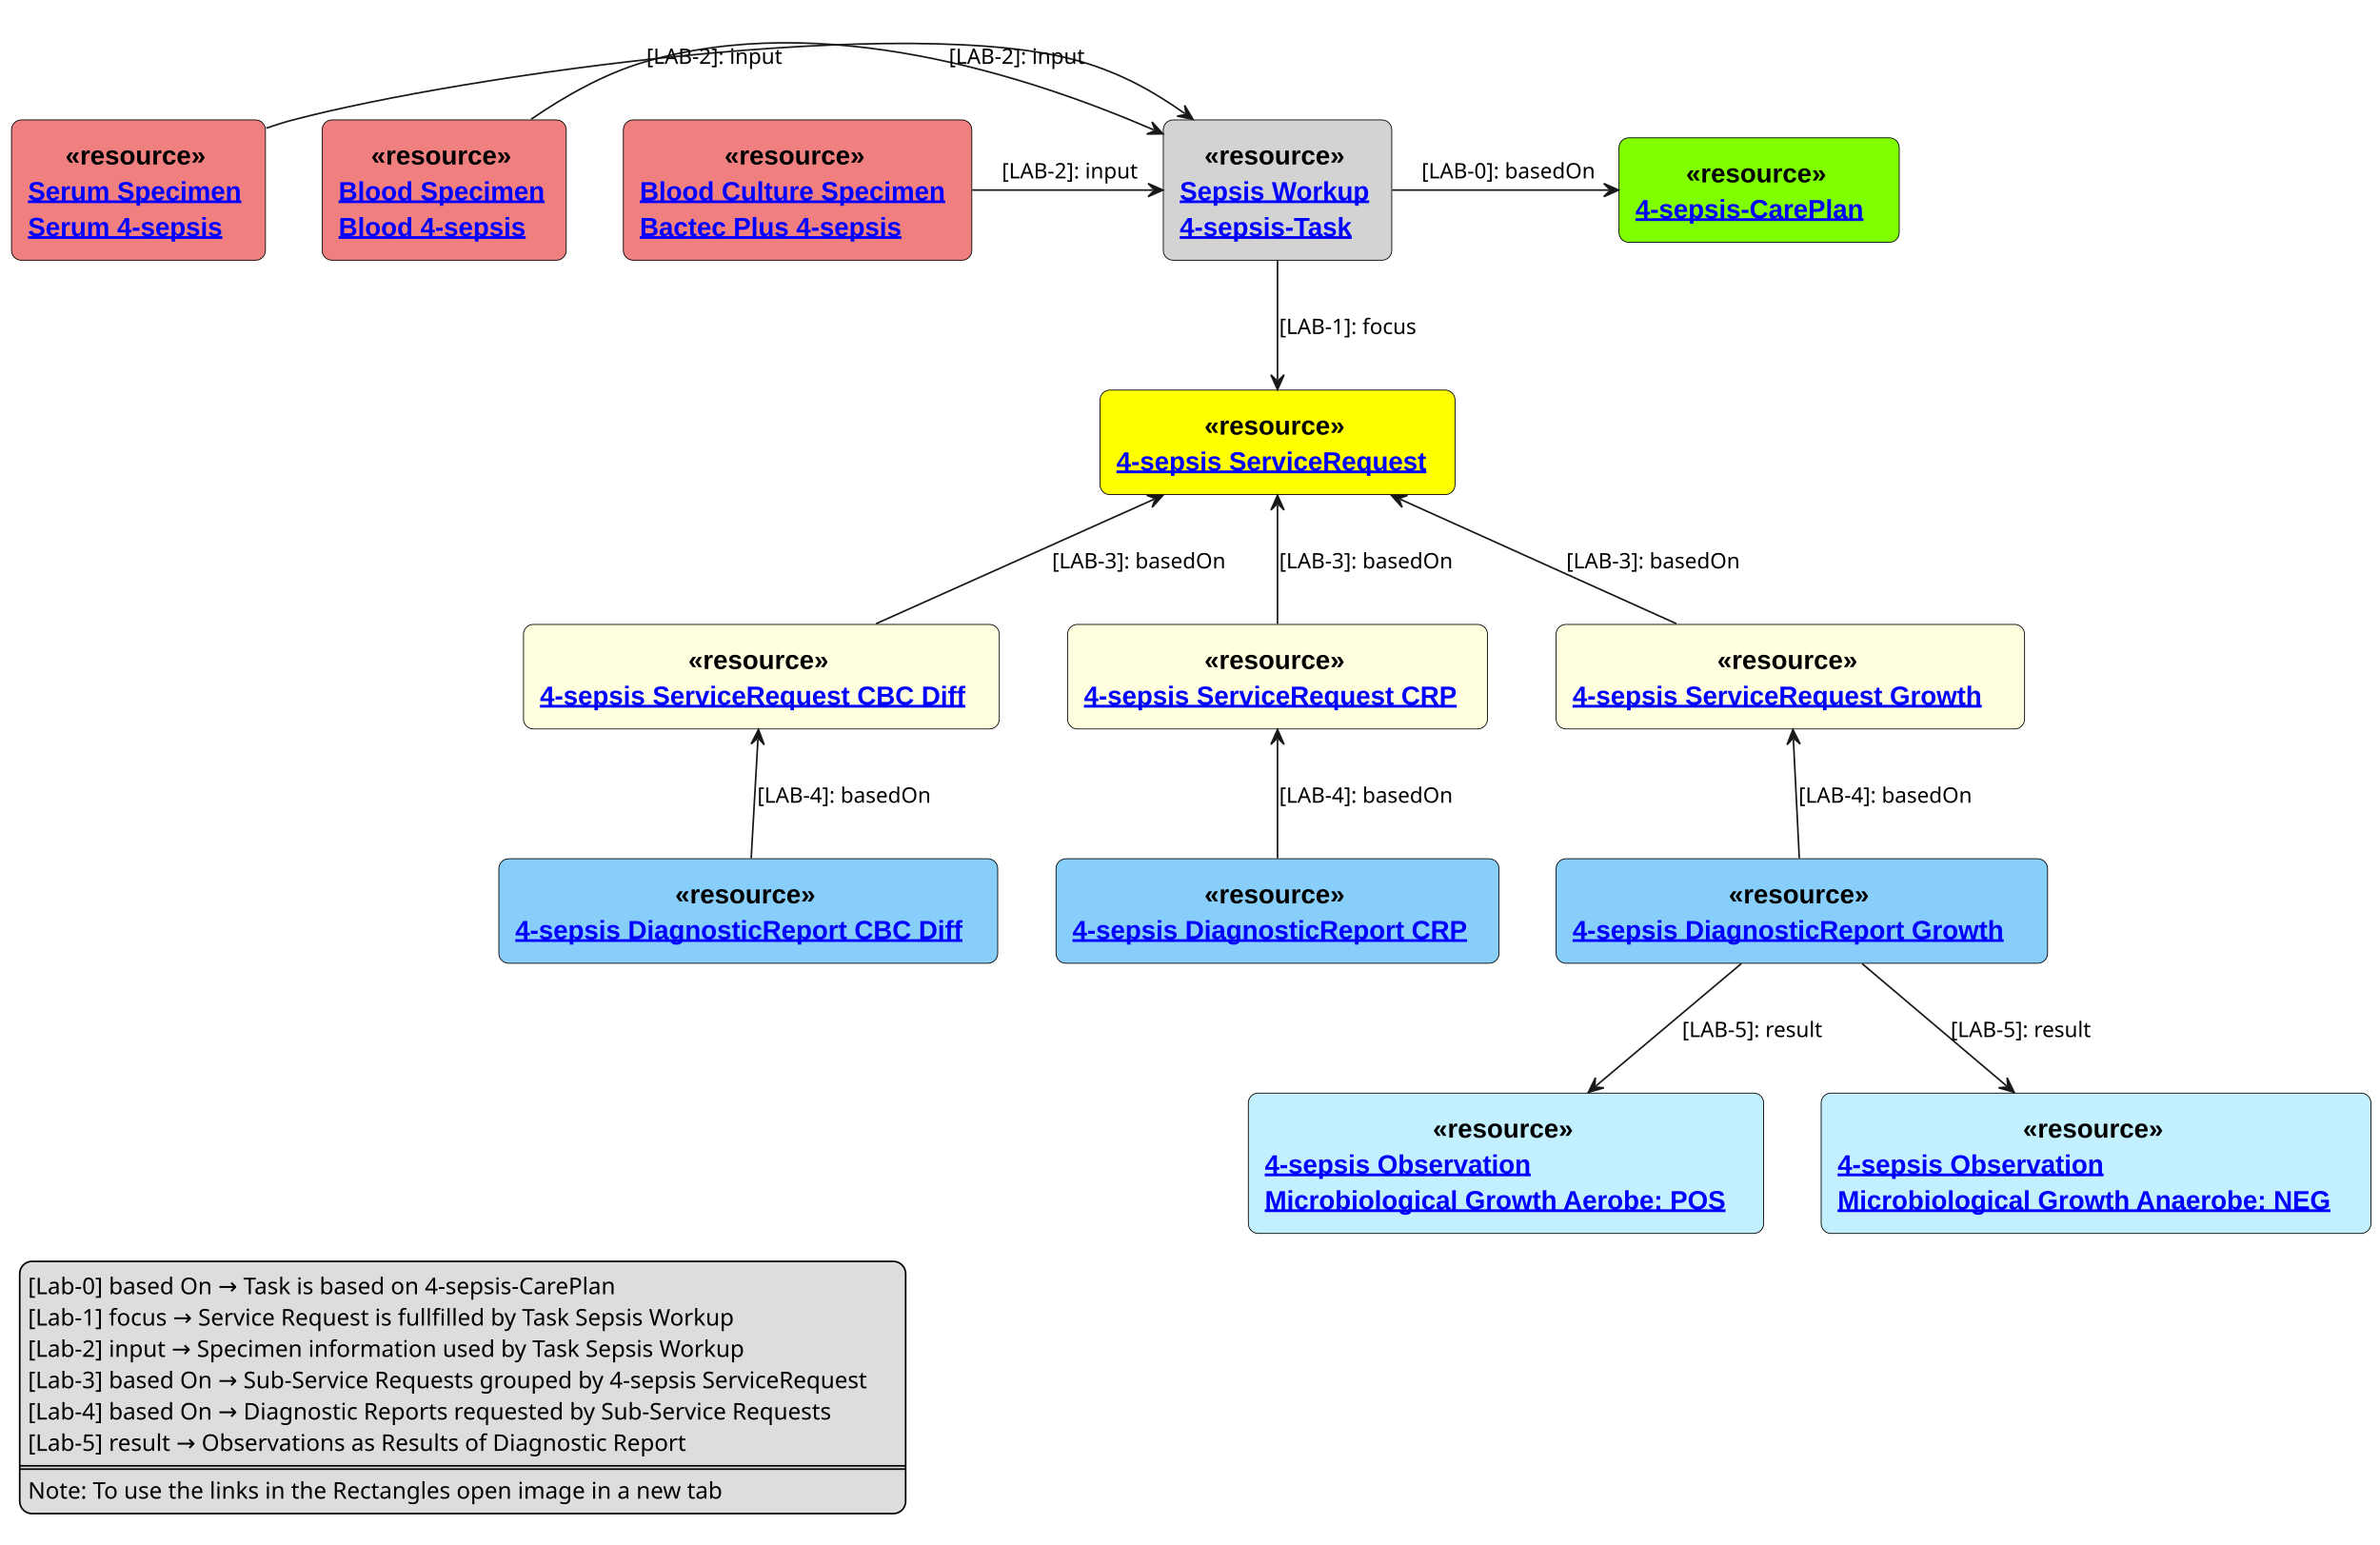
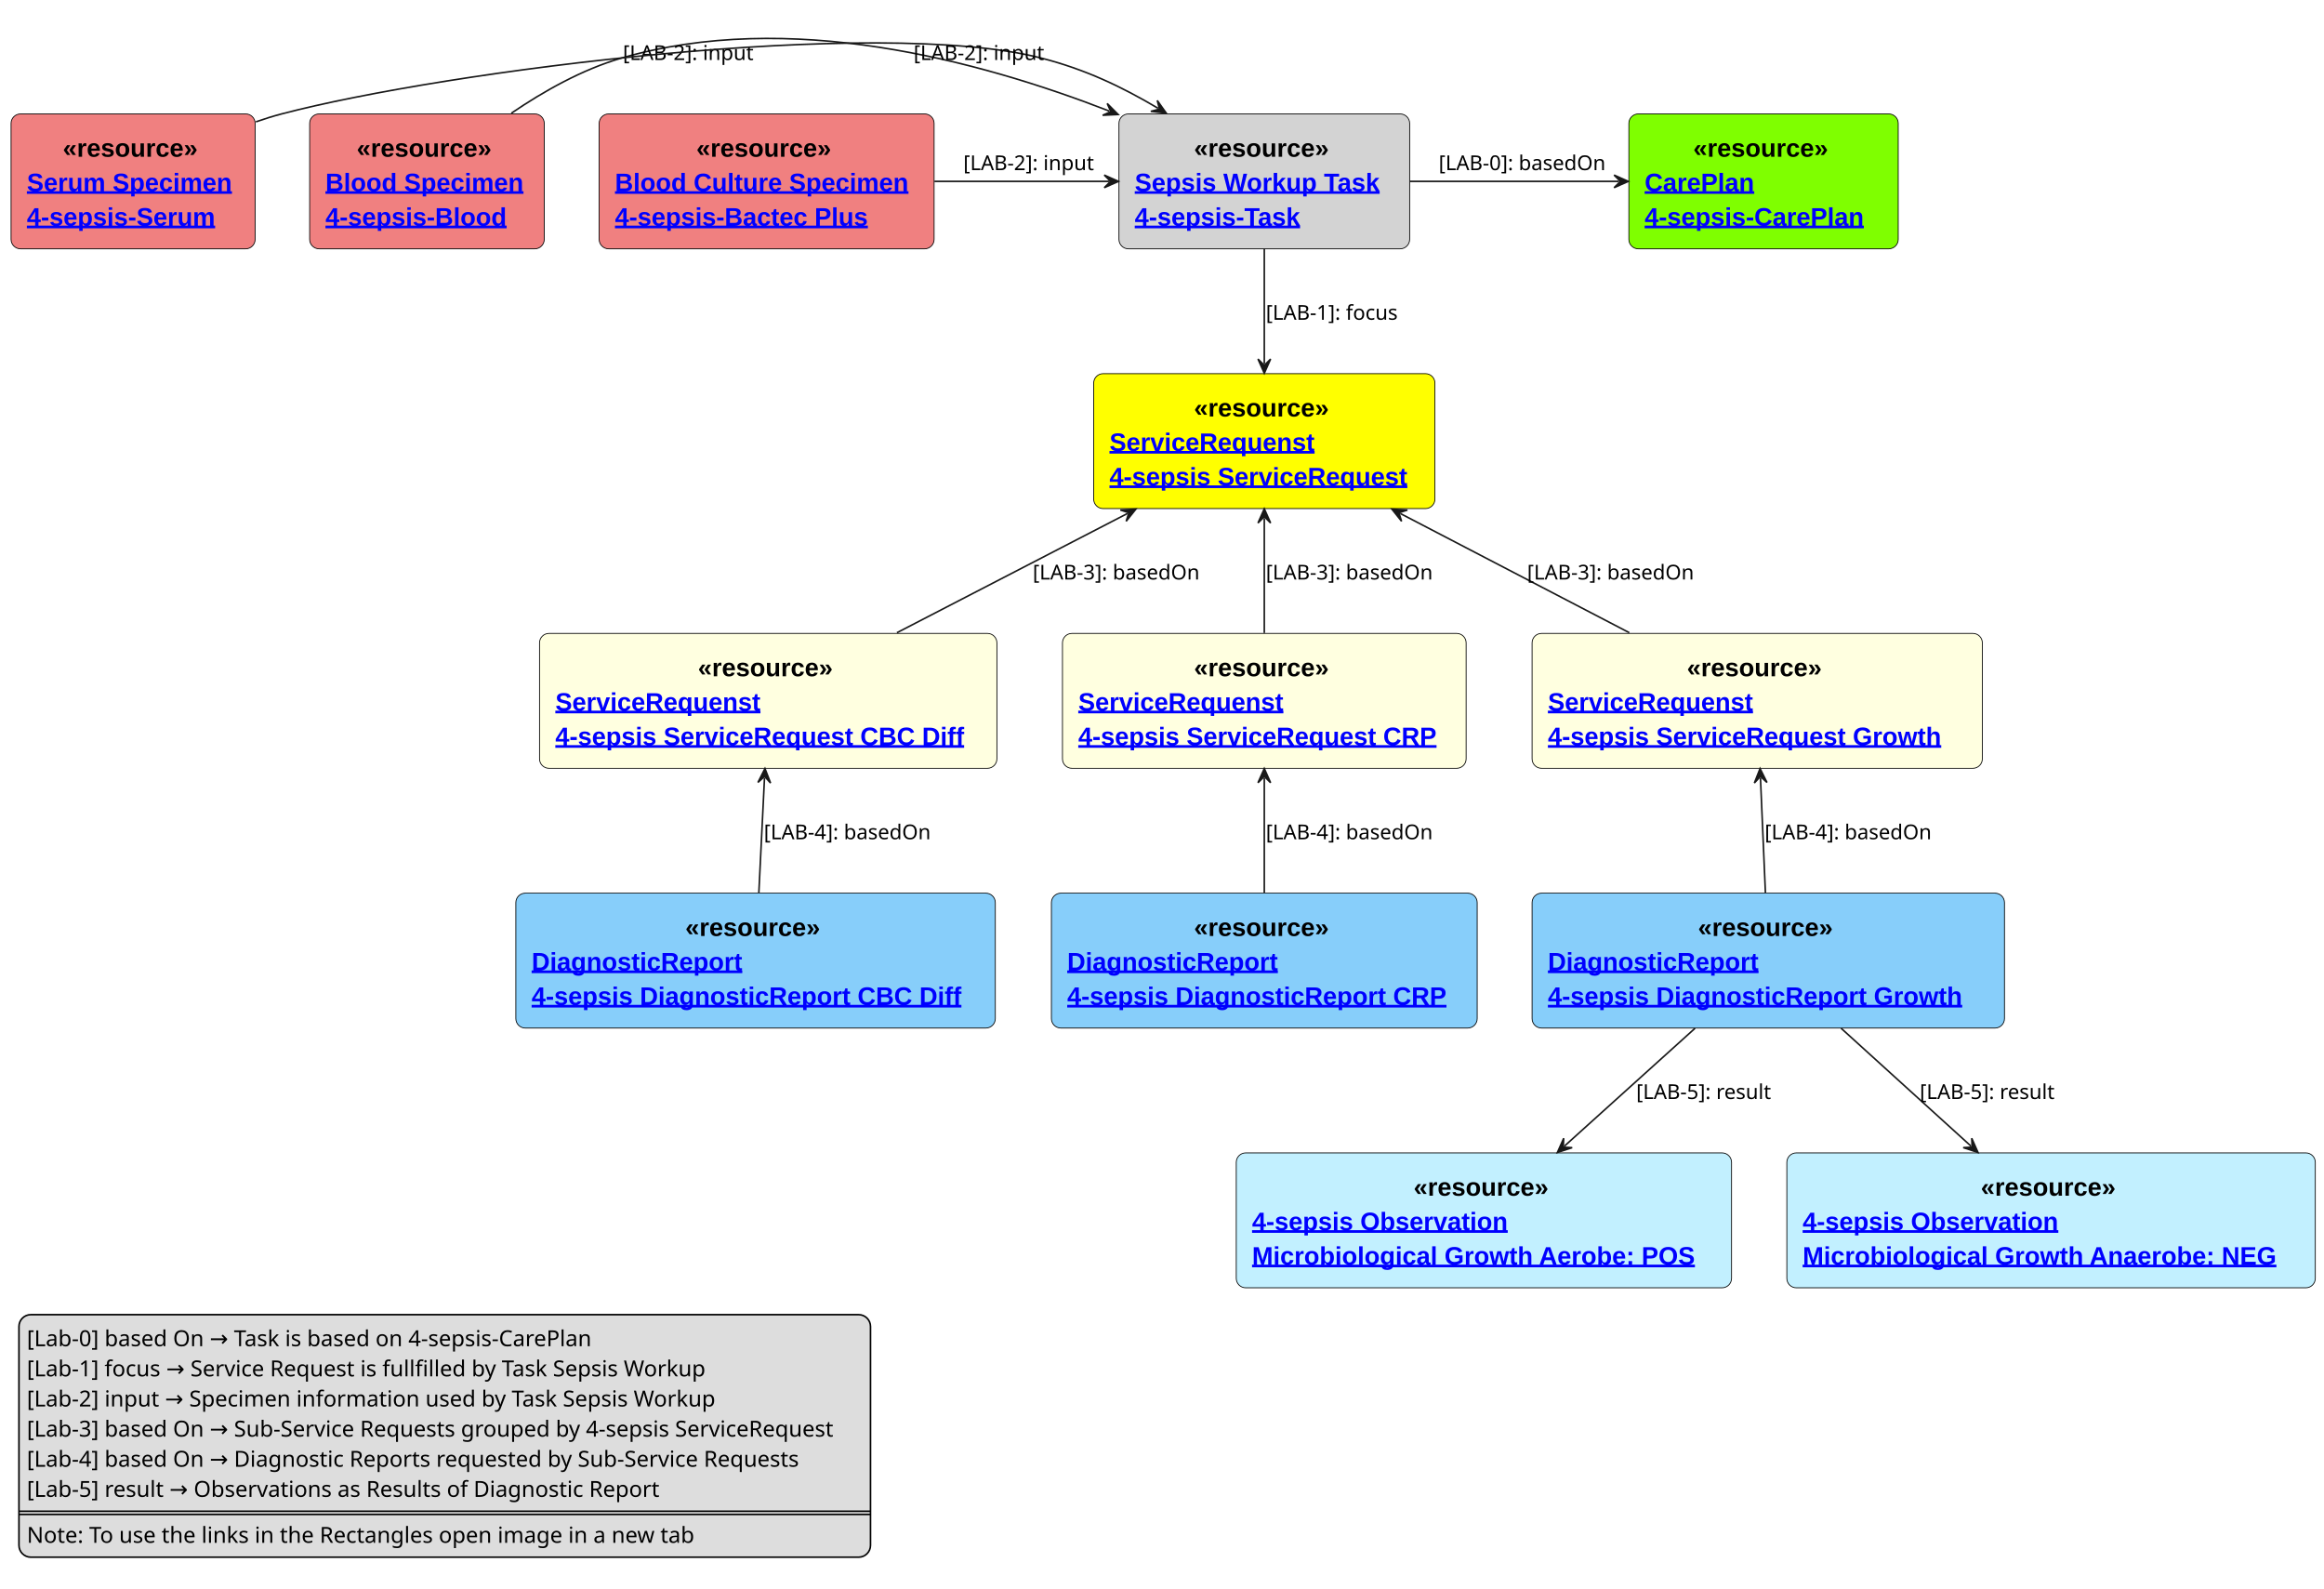
- <svg xmlns="http://www.w3.org/2000/svg" xmlns:xlink="http://www.w3.org/1999/xlink" contentStyleType="text/css" height="940px" preserveAspectRatio="none" style="width:1448px;height:940px;background:#FFFFFF;" version="1.1" viewBox="0 0 1448 940" width="1448px" zoomAndPan="magnify">
+ <svg xmlns="http://www.w3.org/2000/svg" xmlns:xlink="http://www.w3.org/1999/xlink" contentStyleType="text/css" height="1005px" preserveAspectRatio="none" style="width:1471px;height:1005px;background:#FFFFFF;" version="1.1" viewBox="0 0 1471 1005" width="1471px" zoomAndPan="magnify">
  <defs />
  <g>
    <g id="elem_CP">
-       <rect fill="#7FFF00" height="63.584" rx="6" ry="6" style="stroke:#000000;stroke-width:0.5;" width="170.5" x="985" y="83.86" />
-       <text fill="#000000" font-family="Arial" font-size="16" font-weight="bold" lengthAdjust="spacing" textLength="89" x="1025.75" y="110.964">«resource»</text>
+       <rect fill="#7FFF00" height="85.376" rx="6" ry="6" style="stroke:#000000;stroke-width:0.5;" width="170.5" x="1031" y="72.09" />
+       <text fill="#000000" font-family="Arial" font-size="16" font-weight="bold" lengthAdjust="spacing" textLength="89" x="1071.75" y="99.194">«resource»</text>
      <a href="CarePlan-4-sepsis-CarePlan.html" target="_top" title="CarePlan-4-sepsis-CarePlan.html" xlink:actuate="onRequest" xlink:href="CarePlan-4-sepsis-CarePlan.html" xlink:show="new" xlink:title="CarePlan-4-sepsis-CarePlan.html" xlink:type="simple">
-         <text fill="#0000FF" font-family="Arial" font-size="16" font-weight="bold" lengthAdjust="spacing" text-decoration="underline" textLength="142.5" x="995" y="132.756">4-sepsis-CarePlan</text>
-       </a>
-       <text fill="#000000" font-family="Arial" font-size="16" font-weight="bold" lengthAdjust="spacing" textLength="4" x="1141.5" y="132.756"> </text>
+         <text fill="#0000FF" font-family="Arial" font-size="16" font-weight="bold" lengthAdjust="spacing" text-decoration="underline" textLength="72" x="1041" y="120.986">CarePlan</text>
+       </a>
+       <a href="CarePlan-4-sepsis-CarePlan.html" target="_top" title="CarePlan-4-sepsis-CarePlan.html" xlink:actuate="onRequest" xlink:href="CarePlan-4-sepsis-CarePlan.html" xlink:show="new" xlink:title="CarePlan-4-sepsis-CarePlan.html" xlink:type="simple">
+         <text fill="#0000FF" font-family="Arial" font-size="16" font-weight="bold" lengthAdjust="spacing" text-decoration="underline" textLength="142.5" x="1041" y="142.778">4-sepsis-CarePlan</text>
+       </a>
+       <text fill="#000000" font-family="Arial" font-size="16" font-weight="bold" lengthAdjust="spacing" textLength="4" x="1187.5" y="142.778"> </text>
    </g>
    <g id="elem_SR">
-       <rect fill="#FFFF00" height="63.584" rx="6" ry="6" style="stroke:#000000;stroke-width:0.5;" width="216" x="669.25" y="237.34" />
-       <text fill="#000000" font-family="Arial" font-size="16" font-weight="bold" lengthAdjust="spacing" textLength="89" x="732.75" y="264.444">«resource»</text>
+       <rect fill="#FFFF00" height="85.376" rx="6" ry="6" style="stroke:#000000;stroke-width:0.5;" width="216" x="692.25" y="236.47" />
+       <text fill="#000000" font-family="Arial" font-size="16" font-weight="bold" lengthAdjust="spacing" textLength="89" x="755.75" y="263.574">«resource»</text>
      <a href="ServiceRequest-4-sepsis-ServiceRequest.html" target="_top" title="ServiceRequest-4-sepsis-ServiceRequest.html" xlink:actuate="onRequest" xlink:href="ServiceRequest-4-sepsis-ServiceRequest.html" xlink:show="new" xlink:title="ServiceRequest-4-sepsis-ServiceRequest.html" xlink:type="simple">
-         <text fill="#0000FF" font-family="Arial" font-size="16" font-weight="bold" lengthAdjust="spacing" text-decoration="underline" textLength="192" x="679.25" y="286.236">4-sepsis ServiceRequest</text>
-       </a>
-       <text fill="#000000" font-family="Arial" font-size="16" font-weight="bold" lengthAdjust="spacing" textLength="4" x="871.25" y="286.236"> </text>
+         <text fill="#0000FF" font-family="Arial" font-size="16" font-weight="bold" lengthAdjust="spacing" text-decoration="underline" textLength="133.5" x="702.25" y="285.366">ServiceRequenst</text>
+       </a>
+       <a href="ServiceRequest-4-sepsis-ServiceRequest.html" target="_top" title="ServiceRequest-4-sepsis-ServiceRequest.html" xlink:actuate="onRequest" xlink:href="ServiceRequest-4-sepsis-ServiceRequest.html" xlink:show="new" xlink:title="ServiceRequest-4-sepsis-ServiceRequest.html" xlink:type="simple">
+         <text fill="#0000FF" font-family="Arial" font-size="16" font-weight="bold" lengthAdjust="spacing" text-decoration="underline" textLength="192" x="702.25" y="307.158">4-sepsis ServiceRequest</text>
+       </a>
+       <text fill="#000000" font-family="Arial" font-size="16" font-weight="bold" lengthAdjust="spacing" textLength="4" x="894.25" y="307.158"> </text>
    </g>
    <g id="elem_SRDIFF">
-       <rect fill="#FFFFE0" height="63.584" rx="6" ry="6" style="stroke:#000000;stroke-width:0.5;" width="289.5" x="318.5" y="379.93" />
-       <text fill="#000000" font-family="Arial" font-size="16" font-weight="bold" lengthAdjust="spacing" textLength="89" x="418.75" y="407.034">«resource»</text>
+       <rect fill="#FFFFE0" height="85.376" rx="6" ry="6" style="stroke:#000000;stroke-width:0.5;" width="289.5" x="341.5" y="400.84" />
+       <text fill="#000000" font-family="Arial" font-size="16" font-weight="bold" lengthAdjust="spacing" textLength="89" x="441.75" y="427.944">«resource»</text>
      <a href="ServiceRequest-4-sepsis-ServiceRequestCBCDiff.html" target="_top" title="ServiceRequest-4-sepsis-ServiceRequestCBCDiff.html" xlink:actuate="onRequest" xlink:href="ServiceRequest-4-sepsis-ServiceRequestCBCDiff.html" xlink:show="new" xlink:title="ServiceRequest-4-sepsis-ServiceRequestCBCDiff.html" xlink:type="simple">
-         <text fill="#0000FF" font-family="Arial" font-size="16" font-weight="bold" lengthAdjust="spacing" text-decoration="underline" textLength="261.5" x="328.5" y="428.826">4-sepsis ServiceRequest CBC Diff</text>
-       </a>
-       <text fill="#000000" font-family="Arial" font-size="16" font-weight="bold" lengthAdjust="spacing" textLength="4" x="594" y="428.826"> </text>
+         <text fill="#0000FF" font-family="Arial" font-size="16" font-weight="bold" lengthAdjust="spacing" text-decoration="underline" textLength="133.5" x="351.5" y="449.736">ServiceRequenst</text>
+       </a>
+       <a href="ServiceRequest-4-sepsis-ServiceRequestCBCDiff.html" target="_top" title="ServiceRequest-4-sepsis-ServiceRequestCBCDiff.html" xlink:actuate="onRequest" xlink:href="ServiceRequest-4-sepsis-ServiceRequestCBCDiff.html" xlink:show="new" xlink:title="ServiceRequest-4-sepsis-ServiceRequestCBCDiff.html" xlink:type="simple">
+         <text fill="#0000FF" font-family="Arial" font-size="16" font-weight="bold" lengthAdjust="spacing" text-decoration="underline" textLength="261.5" x="351.5" y="471.528">4-sepsis ServiceRequest CBC Diff</text>
+       </a>
+       <text fill="#000000" font-family="Arial" font-size="16" font-weight="bold" lengthAdjust="spacing" textLength="4" x="617" y="471.528"> </text>
    </g>
    <g id="elem_SRCRP">
-       <rect fill="#FFFFE0" height="63.584" rx="6" ry="6" style="stroke:#000000;stroke-width:0.5;" width="255.5" x="649.5" y="379.93" />
-       <text fill="#000000" font-family="Arial" font-size="16" font-weight="bold" lengthAdjust="spacing" textLength="89" x="732.75" y="407.034">«resource»</text>
+       <rect fill="#FFFFE0" height="85.376" rx="6" ry="6" style="stroke:#000000;stroke-width:0.5;" width="255.5" x="672.5" y="400.84" />
+       <text fill="#000000" font-family="Arial" font-size="16" font-weight="bold" lengthAdjust="spacing" textLength="89" x="755.75" y="427.944">«resource»</text>
      <a href="ServiceRequest-4-sepsis-ServiceRequestCRP.html" target="_top" title="ServiceRequest-4-sepsis-ServiceRequestCRP.html" xlink:actuate="onRequest" xlink:href="ServiceRequest-4-sepsis-ServiceRequestCRP.html" xlink:show="new" xlink:title="ServiceRequest-4-sepsis-ServiceRequestCRP.html" xlink:type="simple">
-         <text fill="#0000FF" font-family="Arial" font-size="16" font-weight="bold" lengthAdjust="spacing" text-decoration="underline" textLength="227.5" x="659.5" y="428.826">4-sepsis ServiceRequest CRP</text>
-       </a>
-       <text fill="#000000" font-family="Arial" font-size="16" font-weight="bold" lengthAdjust="spacing" textLength="4" x="891" y="428.826"> </text>
+         <text fill="#0000FF" font-family="Arial" font-size="16" font-weight="bold" lengthAdjust="spacing" text-decoration="underline" textLength="133.5" x="682.5" y="449.736">ServiceRequenst</text>
+       </a>
+       <a href="ServiceRequest-4-sepsis-ServiceRequestCRP.html" target="_top" title="ServiceRequest-4-sepsis-ServiceRequestCRP.html" xlink:actuate="onRequest" xlink:href="ServiceRequest-4-sepsis-ServiceRequestCRP.html" xlink:show="new" xlink:title="ServiceRequest-4-sepsis-ServiceRequestCRP.html" xlink:type="simple">
+         <text fill="#0000FF" font-family="Arial" font-size="16" font-weight="bold" lengthAdjust="spacing" text-decoration="underline" textLength="227.5" x="682.5" y="471.528">4-sepsis ServiceRequest CRP</text>
+       </a>
+       <text fill="#000000" font-family="Arial" font-size="16" font-weight="bold" lengthAdjust="spacing" textLength="4" x="914" y="471.528"> </text>
    </g>
    <g id="elem_SRG">
-       <rect fill="#FFFFE0" height="63.584" rx="6" ry="6" style="stroke:#000000;stroke-width:0.5;" width="285" x="946.75" y="379.93" />
-       <text fill="#000000" font-family="Arial" font-size="16" font-weight="bold" lengthAdjust="spacing" textLength="89" x="1044.75" y="407.034">«resource»</text>
+       <rect fill="#FFFFE0" height="85.376" rx="6" ry="6" style="stroke:#000000;stroke-width:0.5;" width="285" x="969.75" y="400.84" />
+       <text fill="#000000" font-family="Arial" font-size="16" font-weight="bold" lengthAdjust="spacing" textLength="89" x="1067.75" y="427.944">«resource»</text>
      <a href="ServiceRequest-4-sepsis-ServiceRequestGrowth.html" target="_top" title="ServiceRequest-4-sepsis-ServiceRequestGrowth.html" xlink:actuate="onRequest" xlink:href="ServiceRequest-4-sepsis-ServiceRequestGrowth.html" xlink:show="new" xlink:title="ServiceRequest-4-sepsis-ServiceRequestGrowth.html" xlink:type="simple">
-         <text fill="#0000FF" font-family="Arial" font-size="16" font-weight="bold" lengthAdjust="spacing" text-decoration="underline" textLength="257" x="956.75" y="428.826">4-sepsis ServiceRequest Growth</text>
-       </a>
-       <text fill="#000000" font-family="Arial" font-size="16" font-weight="bold" lengthAdjust="spacing" textLength="4" x="1217.75" y="428.826"> </text>
+         <text fill="#0000FF" font-family="Arial" font-size="16" font-weight="bold" lengthAdjust="spacing" text-decoration="underline" textLength="133.5" x="979.75" y="449.736">ServiceRequenst</text>
+       </a>
+       <a href="ServiceRequest-4-sepsis-ServiceRequestGrowth.html" target="_top" title="ServiceRequest-4-sepsis-ServiceRequestGrowth.html" xlink:actuate="onRequest" xlink:href="ServiceRequest-4-sepsis-ServiceRequestGrowth.html" xlink:show="new" xlink:title="ServiceRequest-4-sepsis-ServiceRequestGrowth.html" xlink:type="simple">
+         <text fill="#0000FF" font-family="Arial" font-size="16" font-weight="bold" lengthAdjust="spacing" text-decoration="underline" textLength="257" x="979.75" y="471.528">4-sepsis ServiceRequest Growth</text>
+       </a>
+       <text fill="#000000" font-family="Arial" font-size="16" font-weight="bold" lengthAdjust="spacing" textLength="4" x="1240.75" y="471.528"> </text>
    </g>
    <g id="elem_DRG">
-       <rect fill="#87CEFA" height="63.584" rx="6" ry="6" style="stroke:#000000;stroke-width:0.5;" width="299" x="946.75" y="522.51" />
-       <text fill="#000000" font-family="Arial" font-size="16" font-weight="bold" lengthAdjust="spacing" textLength="89" x="1051.75" y="549.614">«resource»</text>
+       <rect fill="#87CEFA" height="85.376" rx="6" ry="6" style="stroke:#000000;stroke-width:0.5;" width="299" x="969.75" y="565.22" />
+       <text fill="#000000" font-family="Arial" font-size="16" font-weight="bold" lengthAdjust="spacing" textLength="89" x="1074.75" y="592.324">«resource»</text>
      <a href="DiagnosticReport-4-sepsis-DiagnosticReportGrowth.html" target="_top" title="DiagnosticReport-4-sepsis-DiagnosticReportGrowth.html" xlink:actuate="onRequest" xlink:href="DiagnosticReport-4-sepsis-DiagnosticReportGrowth.html" xlink:show="new" xlink:title="DiagnosticReport-4-sepsis-DiagnosticReportGrowth.html" xlink:type="simple">
-         <text fill="#0000FF" font-family="Arial" font-size="16" font-weight="bold" lengthAdjust="spacing" text-decoration="underline" textLength="275" x="956.75" y="571.406">4-sepsis DiagnosticReport Growth</text>
+         <text fill="#0000FF" font-family="Arial" font-size="16" font-weight="bold" lengthAdjust="spacing" text-decoration="underline" textLength="141" x="979.75" y="614.116">DiagnosticReport</text>
+       </a>
+       <a href="DiagnosticReport-4-sepsis-DiagnosticReportGrowth.html" target="_top" title="DiagnosticReport-4-sepsis-DiagnosticReportGrowth.html" xlink:actuate="onRequest" xlink:href="DiagnosticReport-4-sepsis-DiagnosticReportGrowth.html" xlink:show="new" xlink:title="DiagnosticReport-4-sepsis-DiagnosticReportGrowth.html" xlink:type="simple">
+         <text fill="#0000FF" font-family="Arial" font-size="16" font-weight="bold" lengthAdjust="spacing" text-decoration="underline" textLength="275" x="979.75" y="635.908">4-sepsis DiagnosticReport Growth</text>
      </a>
    </g>
    <g id="elem_DRDIFF">
-       <rect fill="#87CEFA" height="63.584" rx="6" ry="6" style="stroke:#000000;stroke-width:0.5;" width="303.5" x="303.5" y="522.51" />
-       <text fill="#000000" font-family="Arial" font-size="16" font-weight="bold" lengthAdjust="spacing" textLength="89" x="410.75" y="549.614">«resource»</text>
+       <rect fill="#87CEFA" height="85.376" rx="6" ry="6" style="stroke:#000000;stroke-width:0.5;" width="303.5" x="326.5" y="565.22" />
+       <text fill="#000000" font-family="Arial" font-size="16" font-weight="bold" lengthAdjust="spacing" textLength="89" x="433.75" y="592.324">«resource»</text>
      <a href="DiagnosticReport-4-sepsis-DiagnosticReportCBCDiff.html" target="_top" title="DiagnosticReport-4-sepsis-DiagnosticReportCBCDiff.html" xlink:actuate="onRequest" xlink:href="DiagnosticReport-4-sepsis-DiagnosticReportCBCDiff.html" xlink:show="new" xlink:title="DiagnosticReport-4-sepsis-DiagnosticReportCBCDiff.html" xlink:type="simple">
-         <text fill="#0000FF" font-family="Arial" font-size="16" font-weight="bold" lengthAdjust="spacing" text-decoration="underline" textLength="279.5" x="313.5" y="571.406">4-sepsis DiagnosticReport CBC Diff</text>
+         <text fill="#0000FF" font-family="Arial" font-size="16" font-weight="bold" lengthAdjust="spacing" text-decoration="underline" textLength="141" x="336.5" y="614.116">DiagnosticReport</text>
+       </a>
+       <a href="DiagnosticReport-4-sepsis-DiagnosticReportCBCDiff.html" target="_top" title="DiagnosticReport-4-sepsis-DiagnosticReportCBCDiff.html" xlink:actuate="onRequest" xlink:href="DiagnosticReport-4-sepsis-DiagnosticReportCBCDiff.html" xlink:show="new" xlink:title="DiagnosticReport-4-sepsis-DiagnosticReportCBCDiff.html" xlink:type="simple">
+         <text fill="#0000FF" font-family="Arial" font-size="16" font-weight="bold" lengthAdjust="spacing" text-decoration="underline" textLength="279.5" x="336.5" y="635.908">4-sepsis DiagnosticReport CBC Diff</text>
      </a>
    </g>
    <g id="elem_DRCRP">
-       <rect fill="#87CEFA" height="63.584" rx="6" ry="6" style="stroke:#000000;stroke-width:0.5;" width="269.5" x="642.5" y="522.51" />
-       <text fill="#000000" font-family="Arial" font-size="16" font-weight="bold" lengthAdjust="spacing" textLength="89" x="732.75" y="549.614">«resource»</text>
+       <rect fill="#87CEFA" height="85.376" rx="6" ry="6" style="stroke:#000000;stroke-width:0.5;" width="269.5" x="665.5" y="565.22" />
+       <text fill="#000000" font-family="Arial" font-size="16" font-weight="bold" lengthAdjust="spacing" textLength="89" x="755.75" y="592.324">«resource»</text>
      <a href="DiagnosticReport-4-sepsis-DiagnosticReportCRP.html" target="_top" title="DiagnosticReport-4-sepsis-DiagnosticReportCRP.html" xlink:actuate="onRequest" xlink:href="DiagnosticReport-4-sepsis-DiagnosticReportCRP.html" xlink:show="new" xlink:title="DiagnosticReport-4-sepsis-DiagnosticReportCRP.html" xlink:type="simple">
-         <text fill="#0000FF" font-family="Arial" font-size="16" font-weight="bold" lengthAdjust="spacing" text-decoration="underline" textLength="245.5" x="652.5" y="571.406">4-sepsis DiagnosticReport CRP</text>
+         <text fill="#0000FF" font-family="Arial" font-size="16" font-weight="bold" lengthAdjust="spacing" text-decoration="underline" textLength="141" x="675.5" y="614.116">DiagnosticReport</text>
+       </a>
+       <a href="DiagnosticReport-4-sepsis-DiagnosticReportCRP.html" target="_top" title="DiagnosticReport-4-sepsis-DiagnosticReportCRP.html" xlink:actuate="onRequest" xlink:href="DiagnosticReport-4-sepsis-DiagnosticReportCRP.html" xlink:show="new" xlink:title="DiagnosticReport-4-sepsis-DiagnosticReportCRP.html" xlink:type="simple">
+         <text fill="#0000FF" font-family="Arial" font-size="16" font-weight="bold" lengthAdjust="spacing" text-decoration="underline" textLength="245.5" x="675.5" y="635.908">4-sepsis DiagnosticReport CRP</text>
      </a>
    </g>
    <g id="elem_OMA">
-       <rect fill="#C2F0FF" height="85.376" rx="6" ry="6" style="stroke:#000000;stroke-width:0.5;" width="313.5" x="759.5" y="665.09" />
-       <text fill="#000000" font-family="Arial" font-size="16" font-weight="bold" lengthAdjust="spacing" textLength="89" x="871.75" y="692.194">«resource»</text>
+       <rect fill="#C2F0FF" height="85.376" rx="6" ry="6" style="stroke:#000000;stroke-width:0.5;" width="313.5" x="782.5" y="729.59" />
+       <text fill="#000000" font-family="Arial" font-size="16" font-weight="bold" lengthAdjust="spacing" textLength="89" x="894.75" y="756.694">«resource»</text>
      <a href="Observation-observationMicrobiolGrowthAerobe.html" target="_top" title="Observation-observationMicrobiolGrowthAerobe.html" xlink:actuate="onRequest" xlink:href="Observation-observationMicrobiolGrowthAerobe.html" xlink:show="new" xlink:title="Observation-observationMicrobiolGrowthAerobe.html" xlink:type="simple">
-         <text fill="#0000FF" font-family="Arial" font-size="16" font-weight="bold" lengthAdjust="spacing" text-decoration="underline" textLength="168.5" x="769.5" y="713.986">4-sepsis Observation</text>
+         <text fill="#0000FF" font-family="Arial" font-size="16" font-weight="bold" lengthAdjust="spacing" text-decoration="underline" textLength="168.5" x="792.5" y="778.486">4-sepsis Observation</text>
      </a>
      <a href="Observation-observationMicrobiolGrowthAerobe.html" target="_top" title="Observation-observationMicrobiolGrowthAerobe.html" xlink:actuate="onRequest" xlink:href="Observation-observationMicrobiolGrowthAerobe.html" xlink:show="new" xlink:title="Observation-observationMicrobiolGrowthAerobe.html" xlink:type="simple">
-         <text fill="#0000FF" font-family="Arial" font-size="16" font-weight="bold" lengthAdjust="spacing" text-decoration="underline" textLength="293.5" x="769.5" y="735.778">Microbiological Growth Aerobe: POS</text>
+         <text fill="#0000FF" font-family="Arial" font-size="16" font-weight="bold" lengthAdjust="spacing" text-decoration="underline" textLength="293.5" x="792.5" y="800.278">Microbiological Growth Aerobe: POS</text>
      </a>
    </g>
    <g id="elem_OMANA">
-       <rect fill="#C2F0FF" height="85.376" rx="6" ry="6" style="stroke:#000000;stroke-width:0.5;" width="334.5" x="1108" y="665.09" />
-       <text fill="#000000" font-family="Arial" font-size="16" font-weight="bold" lengthAdjust="spacing" textLength="89" x="1230.75" y="692.194">«resource»</text>
+       <rect fill="#C2F0FF" height="85.376" rx="6" ry="6" style="stroke:#000000;stroke-width:0.5;" width="334.5" x="1131" y="729.59" />
+       <text fill="#000000" font-family="Arial" font-size="16" font-weight="bold" lengthAdjust="spacing" textLength="89" x="1253.75" y="756.694">«resource»</text>
      <a href="Observation-observationMicrobiolGrowthAnaerobe.html" target="_top" title="Observation-observationMicrobiolGrowthAnaerobe.html" xlink:actuate="onRequest" xlink:href="Observation-observationMicrobiolGrowthAnaerobe.html" xlink:show="new" xlink:title="Observation-observationMicrobiolGrowthAnaerobe.html" xlink:type="simple">
-         <text fill="#0000FF" font-family="Arial" font-size="16" font-weight="bold" lengthAdjust="spacing" text-decoration="underline" textLength="168.5" x="1118" y="713.986">4-sepsis Observation</text>
+         <text fill="#0000FF" font-family="Arial" font-size="16" font-weight="bold" lengthAdjust="spacing" text-decoration="underline" textLength="168.5" x="1141" y="778.486">4-sepsis Observation</text>
      </a>
      <a href="Observation-observationMicrobiolGrowthAnaerobe.html" target="_top" title="Observation-observationMicrobiolGrowthAnaerobe.html" xlink:actuate="onRequest" xlink:href="Observation-observationMicrobiolGrowthAnaerobe.html" xlink:show="new" xlink:title="Observation-observationMicrobiolGrowthAnaerobe.html" xlink:type="simple">
-         <text fill="#0000FF" font-family="Arial" font-size="16" font-weight="bold" lengthAdjust="spacing" text-decoration="underline" textLength="314.5" x="1118" y="735.778">Microbiological Growth Anaerobe: NEG</text>
+         <text fill="#0000FF" font-family="Arial" font-size="16" font-weight="bold" lengthAdjust="spacing" text-decoration="underline" textLength="314.5" x="1141" y="800.278">Microbiological Growth Anaerobe: NEG</text>
      </a>
    </g>
    <g id="elem_T1">
-       <rect fill="#D3D3D3" height="85.376" rx="6" ry="6" style="stroke:#000000;stroke-width:0.5;" width="139" x="707.75" y="72.97" />
-       <text fill="#000000" font-family="Arial" font-size="16" font-weight="bold" lengthAdjust="spacing" textLength="89" x="732.75" y="100.074">«resource»</text>
+       <rect fill="#D3D3D3" height="85.376" rx="6" ry="6" style="stroke:#000000;stroke-width:0.5;" width="184" x="708.25" y="72.09" />
+       <text fill="#000000" font-family="Arial" font-size="16" font-weight="bold" lengthAdjust="spacing" textLength="89" x="755.75" y="99.194">«resource»</text>
      <a href="Task-4-sepsis-Task.html" target="_top" title="Task-4-sepsis-Task.html" xlink:actuate="onRequest" xlink:href="Task-4-sepsis-Task.html" xlink:show="new" xlink:title="Task-4-sepsis-Task.html" xlink:type="simple">
-         <text fill="#0000FF" font-family="Arial" font-size="16" font-weight="bold" lengthAdjust="spacing" text-decoration="underline" textLength="119" x="717.75" y="121.866">Sepsis Workup</text>
+         <text fill="#0000FF" font-family="Arial" font-size="16" font-weight="bold" lengthAdjust="spacing" text-decoration="underline" textLength="164" x="718.25" y="120.986">Sepsis Workup  Task</text>
      </a>
      <a href="Task-4-sepsis-Task.html" target="_top" title="Task-4-sepsis-Task.html" xlink:actuate="onRequest" xlink:href="Task-4-sepsis-Task.html" xlink:show="new" xlink:title="Task-4-sepsis-Task.html" xlink:type="simple">
-         <text fill="#0000FF" font-family="Arial" font-size="16" font-weight="bold" lengthAdjust="spacing" text-decoration="underline" textLength="107.5" x="717.75" y="143.658">4-sepsis-Task</text>
+         <text fill="#0000FF" font-family="Arial" font-size="16" font-weight="bold" lengthAdjust="spacing" text-decoration="underline" textLength="107.5" x="718.25" y="142.778">4-sepsis-Task</text>
      </a>
    </g>
    <g id="elem_BBS">
-       <rect fill="#F08080" height="85.376" rx="6" ry="6" style="stroke:#000000;stroke-width:0.5;" width="212" x="379.25" y="72.97" />
-       <text fill="#000000" font-family="Arial" font-size="16" font-weight="bold" lengthAdjust="spacing" textLength="89" x="440.75" y="100.074">«resource»</text>
-       <a href="Specimen-Blood-bactec-plus-4-sepsis.html" target="_top" title="Specimen-Blood-bactec-plus-4-sepsis.html" xlink:actuate="onRequest" xlink:href="Specimen-Blood-bactec-plus-4-sepsis.html" xlink:show="new" xlink:title="Specimen-Blood-bactec-plus-4-sepsis.html" xlink:type="simple">
-         <text fill="#0000FF" font-family="Arial" font-size="16" font-weight="bold" lengthAdjust="spacing" text-decoration="underline" textLength="192" x="389.25" y="121.866">Blood Culture Specimen</text>
-       </a>
-       <a href="Specimen-Blood-bactec-plus-4-sepsis.html" target="_top" title="Specimen-Blood-bactec-plus-4-sepsis.html" xlink:actuate="onRequest" xlink:href="Specimen-Blood-bactec-plus-4-sepsis.html" xlink:show="new" xlink:title="Specimen-Blood-bactec-plus-4-sepsis.html" xlink:type="simple">
-         <text fill="#0000FF" font-family="Arial" font-size="16" font-weight="bold" lengthAdjust="spacing" text-decoration="underline" textLength="160" x="389.25" y="143.658">Bactec Plus 4-sepsis</text>
+       <rect fill="#F08080" height="85.376" rx="6" ry="6" style="stroke:#000000;stroke-width:0.5;" width="212" x="379.25" y="72.09" />
+       <text fill="#000000" font-family="Arial" font-size="16" font-weight="bold" lengthAdjust="spacing" textLength="89" x="440.75" y="99.194">«resource»</text>
+       <a href="Specimen-4-sepsis-Blood-bactec-plus.html" target="_top" title="Specimen-4-sepsis-Blood-bactec-plus.html" xlink:actuate="onRequest" xlink:href="Specimen-4-sepsis-Blood-bactec-plus.html" xlink:show="new" xlink:title="Specimen-4-sepsis-Blood-bactec-plus.html" xlink:type="simple">
+         <text fill="#0000FF" font-family="Arial" font-size="16" font-weight="bold" lengthAdjust="spacing" text-decoration="underline" textLength="192" x="389.25" y="120.986">Blood Culture Specimen</text>
+       </a>
+       <a href="Specimen-4-sepsis-Blood-bactec-plus.html" target="_top" title="Specimen-4-sepsis-Blood-bactec-plus.html" xlink:actuate="onRequest" xlink:href="Specimen-4-sepsis-Blood-bactec-plus.html" xlink:show="new" xlink:title="Specimen-4-sepsis-Blood-bactec-plus.html" xlink:type="simple">
+         <text fill="#0000FF" font-family="Arial" font-size="16" font-weight="bold" lengthAdjust="spacing" text-decoration="underline" textLength="161.5" x="389.25" y="142.778">4-sepsis-Bactec Plus</text>
      </a>
    </g>
    <g id="elem_BS">
-       <rect fill="#F08080" height="85.376" rx="6" ry="6" style="stroke:#000000;stroke-width:0.5;" width="148.5" x="196" y="72.97" />
-       <text fill="#000000" font-family="Arial" font-size="16" font-weight="bold" lengthAdjust="spacing" textLength="89" x="225.75" y="100.074">«resource»</text>
-       <a href="Specimen-Blood-4-sepsis.html" target="_top" title="Specimen-Blood-4-sepsis.html" xlink:actuate="onRequest" xlink:href="Specimen-Blood-4-sepsis.html" xlink:show="new" xlink:title="Specimen-Blood-4-sepsis.html" xlink:type="simple">
-         <text fill="#0000FF" font-family="Arial" font-size="16" font-weight="bold" lengthAdjust="spacing" text-decoration="underline" textLength="128.5" x="206" y="121.866">Blood Specimen</text>
-       </a>
-       <a href="Specimen-Blood-4-sepsis.html" target="_top" title="Specimen-Blood-4-sepsis.html" xlink:actuate="onRequest" xlink:href="Specimen-Blood-4-sepsis.html" xlink:show="new" xlink:title="Specimen-Blood-4-sepsis.html" xlink:type="simple">
-         <text fill="#0000FF" font-family="Arial" font-size="16" font-weight="bold" lengthAdjust="spacing" text-decoration="underline" textLength="115.5" x="206" y="143.658">Blood 4-sepsis</text>
+       <rect fill="#F08080" height="85.376" rx="6" ry="6" style="stroke:#000000;stroke-width:0.5;" width="148.5" x="196" y="72.09" />
+       <text fill="#000000" font-family="Arial" font-size="16" font-weight="bold" lengthAdjust="spacing" textLength="89" x="225.75" y="99.194">«resource»</text>
+       <a href="Specimen-4-sepsis-Blood.html" target="_top" title="Specimen-4-sepsis-Blood.html" xlink:actuate="onRequest" xlink:href="Specimen-4-sepsis-Blood.html" xlink:show="new" xlink:title="Specimen-4-sepsis-Blood.html" xlink:type="simple">
+         <text fill="#0000FF" font-family="Arial" font-size="16" font-weight="bold" lengthAdjust="spacing" text-decoration="underline" textLength="128.5" x="206" y="120.986">Blood Specimen</text>
+       </a>
+       <a href="Specimen-4-sepsis-Blood.html" target="_top" title="Specimen-4-sepsis-Blood.html" xlink:actuate="onRequest" xlink:href="Specimen-4-sepsis-Blood.html" xlink:show="new" xlink:title="Specimen-4-sepsis-Blood.html" xlink:type="simple">
+         <text fill="#0000FF" font-family="Arial" font-size="16" font-weight="bold" lengthAdjust="spacing" text-decoration="underline" textLength="117" x="206" y="142.778">4-sepsis-Blood</text>
      </a>
    </g>
    <g id="elem_SS">
-       <rect fill="#F08080" height="85.376" rx="6" ry="6" style="stroke:#000000;stroke-width:0.5;" width="154.5" x="7" y="72.97" />
-       <text fill="#000000" font-family="Arial" font-size="16" font-weight="bold" lengthAdjust="spacing" textLength="89" x="39.75" y="100.074">«resource»</text>
-       <a href="Specimen-Serum-4-sepsis.html" target="_top" title="Specimen-Serum-4-sepsis.html" xlink:actuate="onRequest" xlink:href="Specimen-Serum-4-sepsis.html" xlink:show="new" xlink:title="Specimen-Serum-4-sepsis.html" xlink:type="simple">
-         <text fill="#0000FF" font-family="Arial" font-size="16" font-weight="bold" lengthAdjust="spacing" text-decoration="underline" textLength="134.5" x="17" y="121.866">Serum Specimen</text>
-       </a>
-       <a href="Specimen-Serum-4-sepsis.html" target="_top" title="Specimen-Serum-4-sepsis.html" xlink:actuate="onRequest" xlink:href="Specimen-Serum-4-sepsis.html" xlink:show="new" xlink:title="Specimen-Serum-4-sepsis.html" xlink:type="simple">
-         <text fill="#0000FF" font-family="Arial" font-size="16" font-weight="bold" lengthAdjust="spacing" text-decoration="underline" textLength="121.5" x="17" y="143.658">Serum 4-sepsis</text>
+       <rect fill="#F08080" height="85.376" rx="6" ry="6" style="stroke:#000000;stroke-width:0.5;" width="154.5" x="7" y="72.09" />
+       <text fill="#000000" font-family="Arial" font-size="16" font-weight="bold" lengthAdjust="spacing" textLength="89" x="39.75" y="99.194">«resource»</text>
+       <a href="Specimen-4-sepsis-Serum.html" target="_top" title="Specimen-4-sepsis-Serum.html" xlink:actuate="onRequest" xlink:href="Specimen-4-sepsis-Serum.html" xlink:show="new" xlink:title="Specimen-4-sepsis-Serum.html" xlink:type="simple">
+         <text fill="#0000FF" font-family="Arial" font-size="16" font-weight="bold" lengthAdjust="spacing" text-decoration="underline" textLength="134.5" x="17" y="120.986">Serum Specimen</text>
+       </a>
+       <a href="Specimen-4-sepsis-Serum.html" target="_top" title="Specimen-4-sepsis-Serum.html" xlink:actuate="onRequest" xlink:href="Specimen-4-sepsis-Serum.html" xlink:show="new" xlink:title="Specimen-4-sepsis-Serum.html" xlink:type="simple">
+         <text fill="#0000FF" font-family="Arial" font-size="16" font-weight="bold" lengthAdjust="spacing" text-decoration="underline" textLength="123" x="17" y="142.778">4-sepsis-Serum</text>
      </a>
    </g>
    <g id="link_SR_SRG">
-       <path d="M851.96,303.795 C903.58,327.055 968.3,356.22 1019.93,379.48 " fill="none" id="SR-backto-SRG" style="stroke:#181818;stroke-width:1.0;" />
-       <polygon fill="#181818" points="846.49,301.33,853.052,308.674,851.049,303.384,856.339,301.38,846.49,301.33" style="stroke:#181818;stroke-width:1.0;" />
-       <text fill="#000000" font-family="sans-serif" font-size="13" lengthAdjust="spacing" textLength="102" x="952.93" y="345.827">[LAB-3]: basedOn</text>
+       <path d="M886.322,324.95 C932.552,349.01 985.04,376.32 1031.29,400.4 " fill="none" id="SR-backto-SRG" style="stroke:#181818;stroke-width:1.0;" />
+       <polygon fill="#181818" points="881,322.18,887.137,329.883,885.435,324.488,890.83,322.787,881,322.18" style="stroke:#181818;stroke-width:1.0;" />
+       <text fill="#000000" font-family="sans-serif" font-size="13" lengthAdjust="spacing" textLength="102" x="966.6" y="366.737">[LAB-3]: basedOn</text>
    </g>
    <g id="link_SR_SRDIFF">
-       <path d="M702.084,303.782 C650.144,327.042 584.98,356.22 533.01,379.48 " fill="none" id="SR-backto-SRDIFF" style="stroke:#181818;stroke-width:1.0;" />
-       <polygon fill="#181818" points="707.56,301.33,697.711,301.358,702.997,303.374,700.981,308.659,707.56,301.33" style="stroke:#181818;stroke-width:1.0;" />
-       <text fill="#000000" font-family="sans-serif" font-size="13" lengthAdjust="spacing" textLength="102" x="640.05" y="345.827">[LAB-3]: basedOn</text>
+       <path d="M713.651,324.936 C667.131,348.996 614.28,376.32 567.73,400.4 " fill="none" id="SR-backto-SRDIFF" style="stroke:#181818;stroke-width:1.0;" />
+       <polygon fill="#181818" points="718.98,322.18,709.148,322.762,714.539,324.477,712.823,329.868,718.98,322.18" style="stroke:#181818;stroke-width:1.0;" />
+       <text fill="#000000" font-family="sans-serif" font-size="13" lengthAdjust="spacing" textLength="102" x="653.66" y="366.737">[LAB-3]: basedOn</text>
    </g>
    <g id="link_SR_SRCRP">
-       <path d="M777.25,307.33 C777.25,330.63 777.25,356.33 777.25,379.6 " fill="none" id="SR-backto-SRCRP" style="stroke:#181818;stroke-width:1.0;" />
-       <polygon fill="#181818" points="777.25,301.33,773.25,310.33,777.25,306.33,781.25,310.33,777.25,301.33" style="stroke:#181818;stroke-width:1.0;" />
-       <text fill="#000000" font-family="sans-serif" font-size="13" lengthAdjust="spacing" textLength="102" x="778.25" y="345.827">[LAB-3]: basedOn</text>
+       <path d="M800.25,327.97 C800.25,352.12 800.25,376.4 800.25,400.57 " fill="none" id="SR-backto-SRCRP" style="stroke:#181818;stroke-width:1.0;" />
+       <polygon fill="#181818" points="800.25,321.97,796.25,330.97,800.25,326.97,804.25,330.97,800.25,321.97" style="stroke:#181818;stroke-width:1.0;" />
+       <text fill="#000000" font-family="sans-serif" font-size="13" lengthAdjust="spacing" textLength="102" x="801.25" y="366.737">[LAB-3]: basedOn</text>
    </g>
    <g id="link_SRG_DRG">
-       <path d="M1091.098,449.913 C1092.258,473.213 1093.54,498.91 1094.7,522.19 " fill="none" id="SRG-backto-DRG" style="stroke:#181818;stroke-width:1.0;" />
-       <polygon fill="#181818" points="1090.8,443.92,1087.253,453.108,1091.049,448.914,1095.243,452.71,1090.8,443.92" style="stroke:#181818;stroke-width:1.0;" />
-       <text fill="#000000" font-family="sans-serif" font-size="13" lengthAdjust="spacing" textLength="102" x="1094.17" y="488.407">[LAB-4]: basedOn</text>
+       <path d="M1114.308,492.344 C1115.348,516.484 1116.4,540.78 1117.44,564.95 " fill="none" id="SRG-backto-DRG" style="stroke:#181818;stroke-width:1.0;" />
+       <polygon fill="#181818" points="1114.05,486.35,1110.441,495.514,1114.265,491.345,1118.434,495.17,1114.05,486.35" style="stroke:#181818;stroke-width:1.0;" />
+       <text fill="#000000" font-family="sans-serif" font-size="13" lengthAdjust="spacing" textLength="102" x="1116.96" y="531.117">[LAB-4]: basedOn</text>
    </g>
    <g id="link_SRDIFF_DRDIFF">
-       <path d="M461.131,449.91 C459.811,473.21 458.35,498.91 457.02,522.19 " fill="none" id="SRDIFF-backto-DRDIFF" style="stroke:#181818;stroke-width:1.0;" />
-       <polygon fill="#181818" points="461.47,443.92,456.967,452.679,461.187,448.912,464.954,453.132,461.47,443.92" style="stroke:#181818;stroke-width:1.0;" />
-       <text fill="#000000" font-family="sans-serif" font-size="13" lengthAdjust="spacing" textLength="102" x="460.73" y="488.407">[LAB-4]: basedOn</text>
+       <path d="M483.895,492.343 C482.705,516.483 481.51,540.78 480.32,564.95 " fill="none" id="SRDIFF-backto-DRDIFF" style="stroke:#181818;stroke-width:1.0;" />
+       <polygon fill="#181818" points="484.19,486.35,479.752,495.142,483.944,491.344,487.742,495.536,484.19,486.35" style="stroke:#181818;stroke-width:1.0;" />
+       <text fill="#000000" font-family="sans-serif" font-size="13" lengthAdjust="spacing" textLength="102" x="483.49" y="531.117">[LAB-4]: basedOn</text>
    </g>
    <g id="link_SRCRP_DRCRP">
-       <path d="M777.25,449.92 C777.25,473.22 777.25,498.91 777.25,522.19 " fill="none" id="SRCRP-backto-DRCRP" style="stroke:#181818;stroke-width:1.0;" />
-       <polygon fill="#181818" points="777.25,443.92,773.25,452.92,777.25,448.92,781.25,452.92,777.25,443.92" style="stroke:#181818;stroke-width:1.0;" />
-       <text fill="#000000" font-family="sans-serif" font-size="13" lengthAdjust="spacing" textLength="102" x="778.25" y="488.407">[LAB-4]: basedOn</text>
+       <path d="M800.25,492.35 C800.25,516.49 800.25,540.78 800.25,564.95 " fill="none" id="SRCRP-backto-DRCRP" style="stroke:#181818;stroke-width:1.0;" />
+       <polygon fill="#181818" points="800.25,486.35,796.25,495.35,800.25,491.35,804.25,495.35,800.25,486.35" style="stroke:#181818;stroke-width:1.0;" />
+       <text fill="#000000" font-family="sans-serif" font-size="13" lengthAdjust="spacing" textLength="102" x="801.25" y="531.117">[LAB-4]: basedOn</text>
    </g>
    <g id="link_DRG_OMA">
-       <path d="M1059.39,586.32 C1032.54,608.91 1000.46,635.906 970.96,660.736 " fill="none" id="DRG-to-OMA" style="stroke:#181818;stroke-width:1.0;" />
-       <polygon fill="#181818" points="966.37,664.6,975.831,661.865,970.195,661.38,970.68,655.744,966.37,664.6" style="stroke:#181818;stroke-width:1.0;" />
-       <text fill="#000000" font-family="sans-serif" font-size="13" lengthAdjust="spacing" textLength="82" x="1023.37" y="630.987">[LAB-5]: result</text>
+       <path d="M1072.9,650.72 C1046.12,674.87 1017.015,701.131 990.215,725.311 " fill="none" id="DRG-to-OMA" style="stroke:#181818;stroke-width:1.0;" />
+       <polygon fill="#181818" points="985.76,729.33,995.122,726.271,989.472,725.981,989.763,720.331,985.76,729.33" style="stroke:#181818;stroke-width:1.0;" />
+       <text fill="#000000" font-family="sans-serif" font-size="13" lengthAdjust="spacing" textLength="82" x="1035.65" y="695.487">[LAB-5]: result</text>
    </g>
    <g id="link_DRG_OMANA">
-       <path d="M1132.91,586.32 C1159.6,608.91 1191.49,635.894 1220.83,660.724 " fill="none" id="DRG-to-OMANA" style="stroke:#181818;stroke-width:1.0;" />
-       <polygon fill="#181818" points="1225.41,664.6,1221.124,655.733,1221.593,661.37,1215.956,661.839,1225.41,664.6" style="stroke:#181818;stroke-width:1.0;" />
-       <text fill="#000000" font-family="sans-serif" font-size="13" lengthAdjust="spacing" textLength="82" x="1186.75" y="630.987">[LAB-5]: result</text>
+       <path d="M1165.35,650.72 C1191.97,674.87 1220.906,701.118 1247.556,725.298 " fill="none" id="DRG-to-OMANA" style="stroke:#181818;stroke-width:1.0;" />
+       <polygon fill="#181818" points="1252,729.33,1248.023,720.32,1248.297,725.97,1242.647,726.245,1252,729.33" style="stroke:#181818;stroke-width:1.0;" />
+       <text fill="#000000" font-family="sans-serif" font-size="13" lengthAdjust="spacing" textLength="82" x="1215.12" y="695.487">[LAB-5]: result</text>
    </g>
    <g id="link_T1_SR">
-       <path d="M777.25,158.45 C777.25,183.32 777.25,208.35 777.25,231.05 " fill="none" id="T1-to-SR" style="stroke:#181818;stroke-width:1.0;" />
-       <polygon fill="#181818" points="777.25,237.05,781.25,228.05,777.25,232.05,773.25,228.05,777.25,237.05" style="stroke:#181818;stroke-width:1.0;" />
-       <text fill="#000000" font-family="sans-serif" font-size="13" lengthAdjust="spacing" textLength="80" x="778.25" y="203.237">[LAB-1]: focus</text>
+       <path d="M800.25,157.59 C800.25,181.74 800.25,206.02 800.25,230.2 " fill="none" id="T1-to-SR" style="stroke:#181818;stroke-width:1.0;" />
+       <polygon fill="#181818" points="800.25,236.2,804.25,227.2,800.25,231.2,796.25,227.2,800.25,236.2" style="stroke:#181818;stroke-width:1.0;" />
+       <text fill="#000000" font-family="sans-serif" font-size="13" lengthAdjust="spacing" textLength="80" x="801.25" y="202.367">[LAB-1]: focus</text>
    </g>
    <g id="link_T1_CP">
-       <path d="M847.06,115.65 C888.36,115.65 934.98,115.65 978.76,115.65 " fill="none" id="T1-to-CP" style="stroke:#181818;stroke-width:1.0;" />
-       <polygon fill="#181818" points="984.76,115.65,975.76,111.65,979.76,115.65,975.76,119.65,984.76,115.65" style="stroke:#181818;stroke-width:1.0;" />
-       <text fill="#000000" font-family="sans-serif" font-size="13" lengthAdjust="spacing" textLength="102" x="864.87" y="108.547">[LAB-0]: basedOn</text>
+       <path d="M892.5,114.78 C936.13,114.78 981.9,114.78 1024.65,114.78 " fill="none" id="T1-to-CP" style="stroke:#181818;stroke-width:1.0;" />
+       <polygon fill="#181818" points="1030.65,114.78,1021.65,110.78,1025.65,114.78,1021.65,118.78,1030.65,114.78" style="stroke:#181818;stroke-width:1.0;" />
+       <text fill="#000000" font-family="sans-serif" font-size="13" lengthAdjust="spacing" textLength="102" x="910.62" y="107.677">[LAB-0]: basedOn</text>
    </g>
    <g id="link_BBS_T1">
-       <path d="M591.49,115.65 C630.14,115.65 666.81,115.65 701.5,115.65 " fill="none" id="BBS-to-T1" style="stroke:#181818;stroke-width:1.0;" />
-       <polygon fill="#181818" points="707.5,115.65,698.5,111.65,702.5,115.65,698.5,119.65,707.5,115.65" style="stroke:#181818;stroke-width:1.0;" />
-       <text fill="#000000" font-family="sans-serif" font-size="13" lengthAdjust="spacing" textLength="80" x="609.5" y="108.547">[LAB-2]: input</text>
+       <path d="M591.46,114.78 C629.23,114.78 665.43,114.78 701.94,114.78 " fill="none" id="BBS-to-T1" style="stroke:#181818;stroke-width:1.0;" />
+       <polygon fill="#181818" points="707.94,114.78,698.94,110.78,702.94,114.78,698.94,118.78,707.94,114.78" style="stroke:#181818;stroke-width:1.0;" />
+       <text fill="#000000" font-family="sans-serif" font-size="13" lengthAdjust="spacing" textLength="80" x="609.75" y="107.677">[LAB-2]: input</text>
    </g>
    <g id="link_BS_T1">
-       <path d="M323.16,72.54 C343.51,58.56 367.76,44.82 392.25,37.66 C500.58,6 624.241,45.493 702.031,79.053 " fill="none" id="BS-to-T1" style="stroke:#181818;stroke-width:1.0;" />
-       <polygon fill="#181818" points="707.54,81.43,700.861,74.192,702.949,79.449,697.692,81.538,707.54,81.43" style="stroke:#181818;stroke-width:1.0;" />
-       <text fill="#000000" font-family="sans-serif" font-size="13" lengthAdjust="spacing" textLength="80" x="393.25" y="38.867">[LAB-2]: input</text>
+       <path d="M323.64,71.66 C344.17,57.68 368.6,43.94 393.25,36.79 C499.31,6 618.916,38 702.166,70.3 " fill="none" id="BS-to-T1" style="stroke:#181818;stroke-width:1.0;" />
+       <polygon fill="#181818" points="707.76,72.47,700.816,65.485,703.099,70.661,697.923,72.944,707.76,72.47" style="stroke:#181818;stroke-width:1.0;" />
+       <text fill="#000000" font-family="sans-serif" font-size="13" lengthAdjust="spacing" textLength="80" x="394.25" y="37.987">[LAB-2]: input</text>
    </g>
    <g id="link_SS_T1">
-       <path d="M162,77.97 C167.43,76.08 172.88,74.38 178.25,72.97 C281.68,45.74 555.76,7.07 658.25,37.66 C682.27,44.83 701.045,55.124 720.885,69.104 " fill="none" id="SS-to-T1" style="stroke:#181818;stroke-width:1.0;" />
-       <polygon fill="#181818" points="725.79,72.56,720.737,64.106,721.703,69.68,716.129,70.646,725.79,72.56" style="stroke:#181818;stroke-width:1.0;" />
-       <text fill="#000000" font-family="sans-serif" font-size="13" lengthAdjust="spacing" textLength="80" x="577.25" y="38.867">[LAB-2]: input</text>
-     </g>
-     <rect fill="#DDDDDD" height="153.475" id="_legend" rx="7.5" ry="7.5" style="stroke:#000000;stroke-width:1.0;" width="539" x="12" y="767.466" />
-     <text fill="#000000" font-family="sans-serif" font-size="14" lengthAdjust="spacing" textLength="371" x="17" y="787.432">[Lab-0] based On → Task is based on 4-sepsis-CarePlan</text>
-     <text fill="#000000" font-family="sans-serif" font-size="14" lengthAdjust="spacing" textLength="446" x="17" y="806.5">[Lab-1] focus → Service Request is fullfilled by Task Sepsis Workup</text>
-     <text fill="#000000" font-family="sans-serif" font-size="14" lengthAdjust="spacing" textLength="450" x="17" y="825.568">[Lab-2] input → Specimen information used by Task Sepsis Workup</text>
-     <text fill="#000000" font-family="sans-serif" font-size="14" lengthAdjust="spacing" textLength="529" x="17" y="844.636">[Lab-3] based On → Sub-Service Requests grouped by 4-sepsis ServiceRequest</text>
-     <text fill="#000000" font-family="sans-serif" font-size="14" lengthAdjust="spacing" textLength="505" x="17" y="863.704">[Lab-4] based On → Diagnostic Reports requested by Sub-Service Requests</text>
-     <text fill="#000000" font-family="sans-serif" font-size="14" lengthAdjust="spacing" textLength="412" x="17" y="882.772">[Lab-5] result → Observations as Results of Diagnostic Report</text>
-     <line style="stroke:#000000;stroke-width:1.0;" x1="12" x2="551" y1="891.874" y2="891.874" />
-     <line style="stroke:#000000;stroke-width:1.0;" x1="12" x2="551" y1="893.874" y2="893.874" />
-     <text fill="#000000" font-family="sans-serif" font-size="14" lengthAdjust="spacing" textLength="437" x="17" y="911.84">Note: To use the links in the Rectangles open image in a new tab</text>
+       <path d="M162,77.09 C167.43,75.2 172.88,73.5 178.25,72.09 C281.9,44.82 555.48,10 659.25,36.79 C686.74,43.88 709.438,54.551 733.048,68.541 " fill="none" id="SS-to-T1" style="stroke:#181818;stroke-width:1.0;" />
+       <polygon fill="#181818" points="738.21,71.6,732.506,63.571,733.909,69.051,728.428,70.453,738.21,71.6" style="stroke:#181818;stroke-width:1.0;" />
+       <text fill="#000000" font-family="sans-serif" font-size="13" lengthAdjust="spacing" textLength="80" x="578.25" y="37.987">[LAB-2]: input</text>
+     </g>
+     <rect fill="#DDDDDD" height="153.475" id="_legend" rx="7.5" ry="7.5" style="stroke:#000000;stroke-width:1.0;" width="539" x="12" y="831.966" />
+     <text fill="#000000" font-family="sans-serif" font-size="14" lengthAdjust="spacing" textLength="371" x="17" y="851.932">[Lab-0] based On → Task is based on 4-sepsis-CarePlan</text>
+     <text fill="#000000" font-family="sans-serif" font-size="14" lengthAdjust="spacing" textLength="446" x="17" y="871">[Lab-1] focus → Service Request is fullfilled by Task Sepsis Workup</text>
+     <text fill="#000000" font-family="sans-serif" font-size="14" lengthAdjust="spacing" textLength="450" x="17" y="890.068">[Lab-2] input → Specimen information used by Task Sepsis Workup</text>
+     <text fill="#000000" font-family="sans-serif" font-size="14" lengthAdjust="spacing" textLength="529" x="17" y="909.136">[Lab-3] based On → Sub-Service Requests grouped by 4-sepsis ServiceRequest</text>
+     <text fill="#000000" font-family="sans-serif" font-size="14" lengthAdjust="spacing" textLength="505" x="17" y="928.204">[Lab-4] based On → Diagnostic Reports requested by Sub-Service Requests</text>
+     <text fill="#000000" font-family="sans-serif" font-size="14" lengthAdjust="spacing" textLength="412" x="17" y="947.272">[Lab-5] result → Observations as Results of Diagnostic Report</text>
+     <line style="stroke:#000000;stroke-width:1.0;" x1="12" x2="551" y1="956.374" y2="956.374" />
+     <line style="stroke:#000000;stroke-width:1.0;" x1="12" x2="551" y1="958.374" y2="958.374" />
+     <text fill="#000000" font-family="sans-serif" font-size="14" lengthAdjust="spacing" textLength="437" x="17" y="976.34">Note: To use the links in the Rectangles open image in a new tab</text>
  </g>
</svg>
